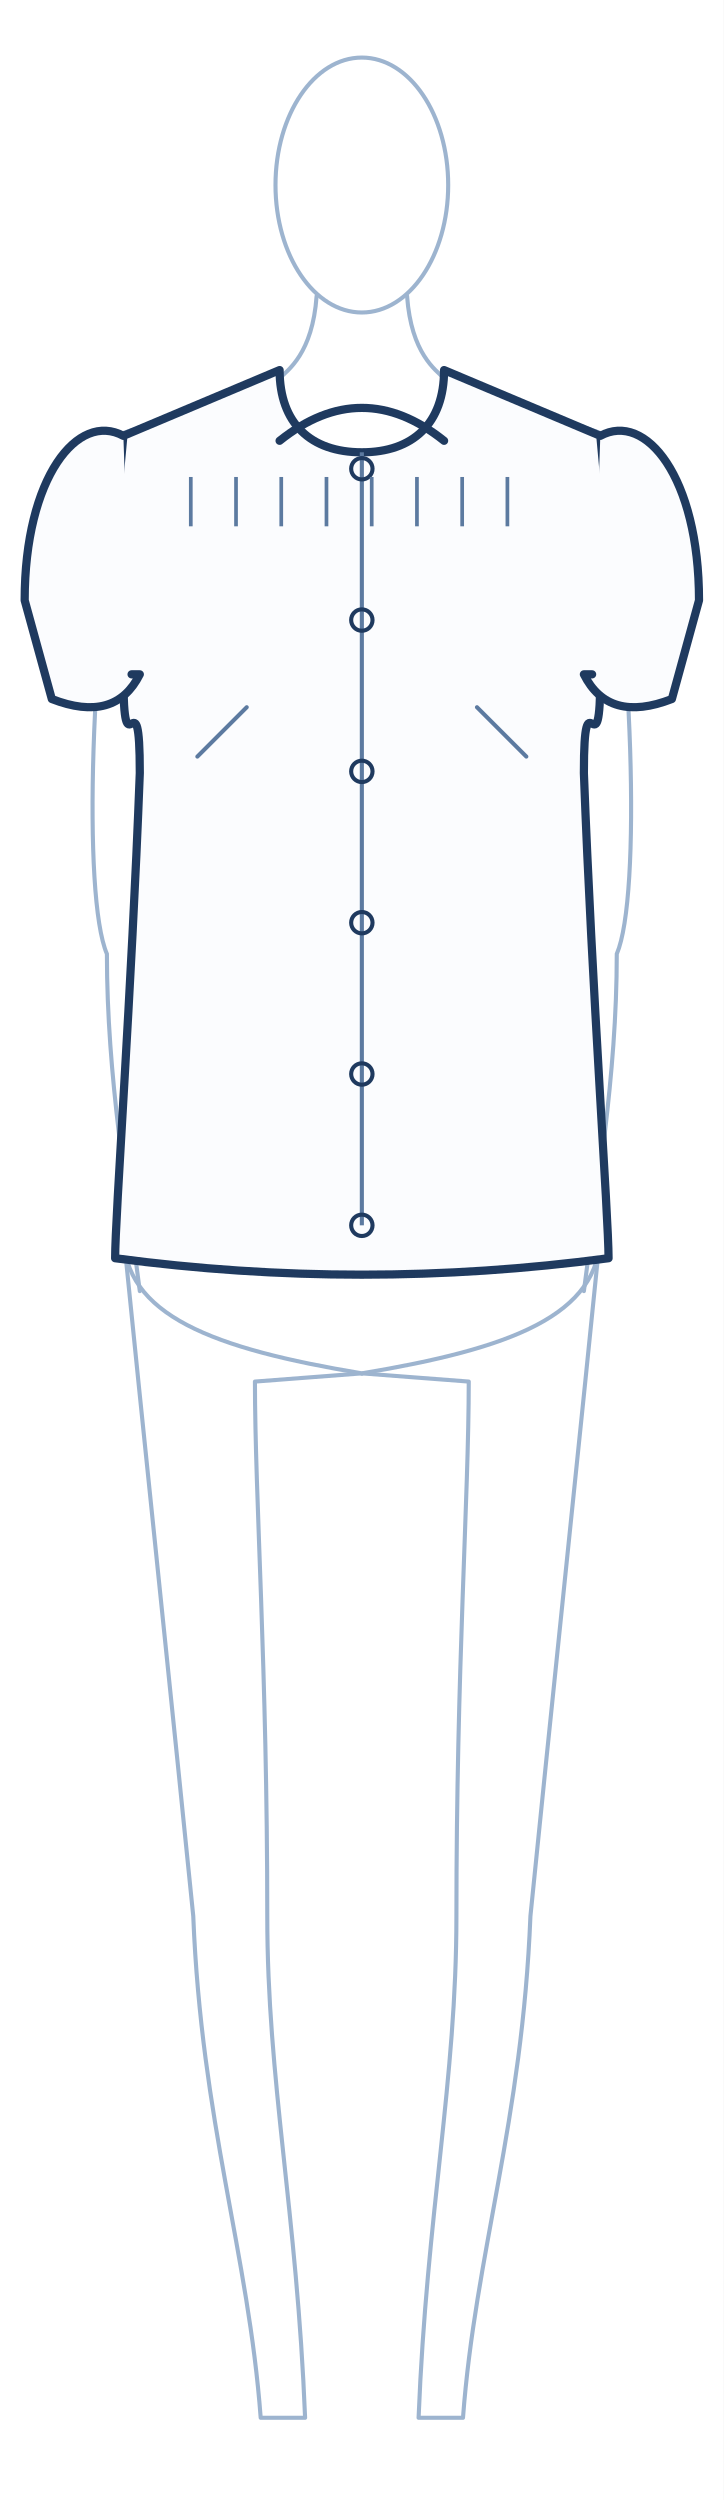
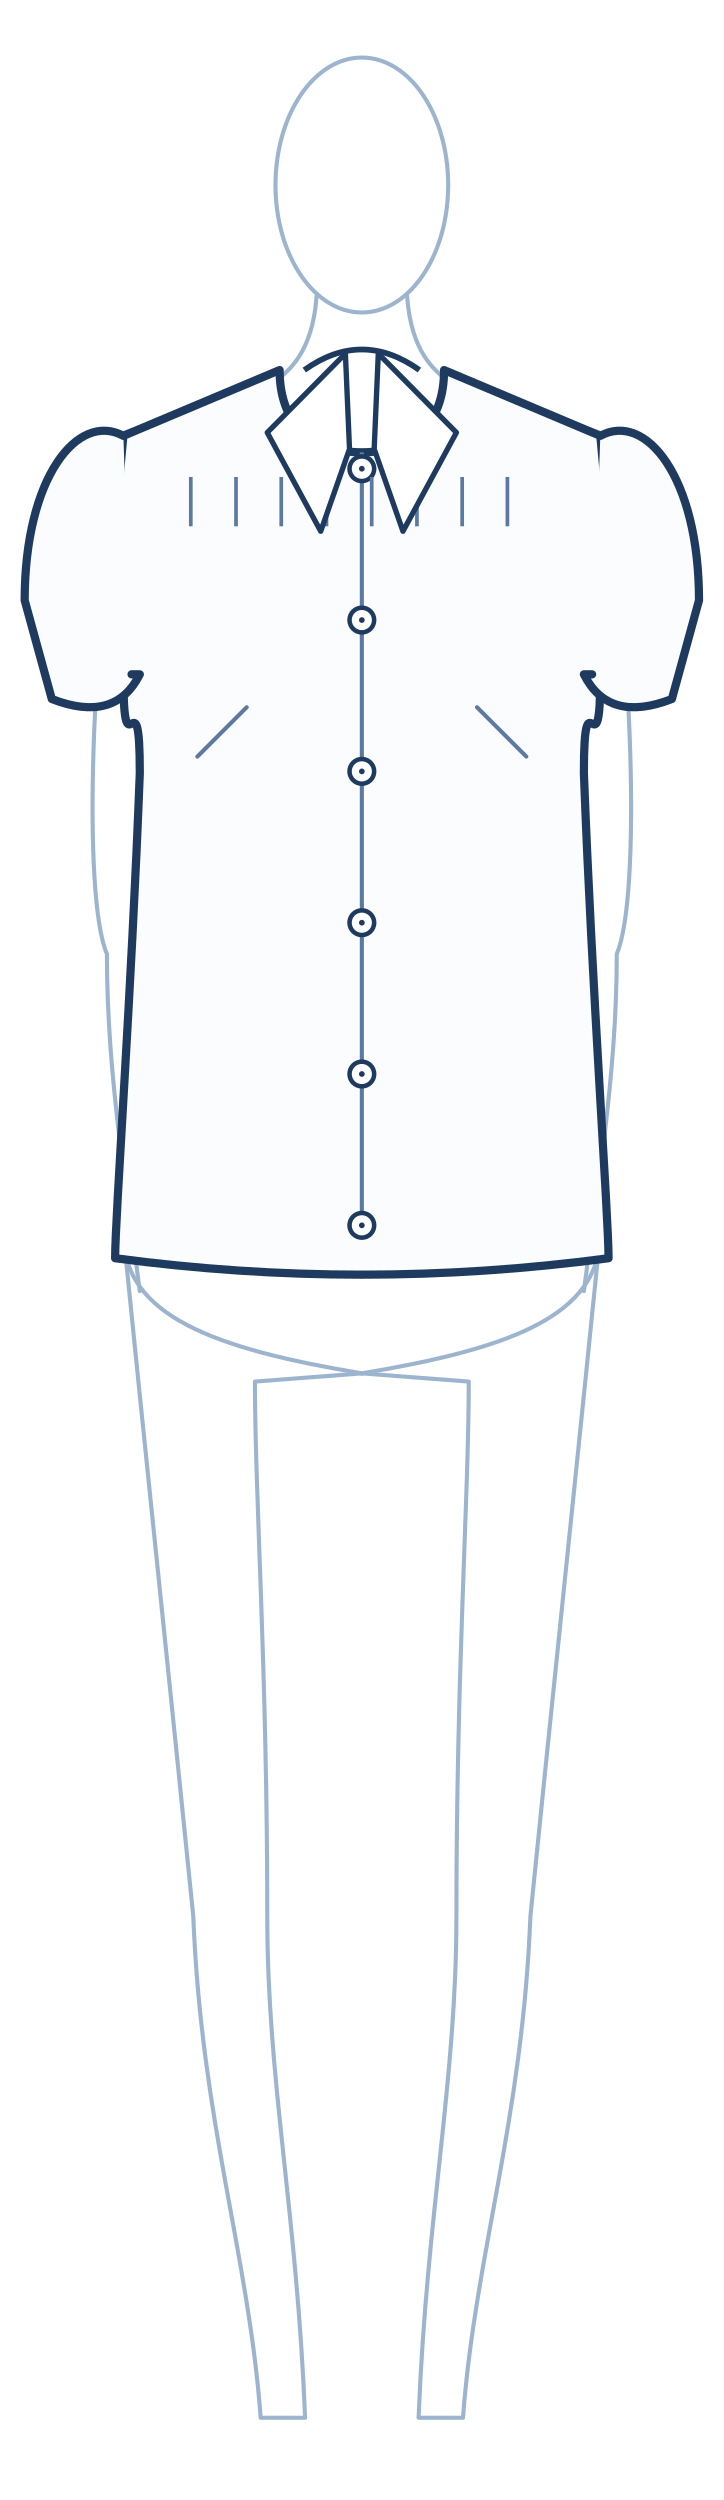
<svg xmlns="http://www.w3.org/2000/svg" viewBox="0 0 176.0 608.0" width="100%" role="img">
  <rect width="176.0" height="608.0" fill="#fff" />
  <g transform="translate(88.0 14.0)">
    <g>
      <path d="M 58.0 286.0 C 54.0 326.0 45.0 412.0 41.0 452.0 C 39.0 502.0 27.6 534.0 24.6 574.0 L 13.8 574.0 C 15.8 524.0 23.0 492.0 23.0 452.0 C 23.0 392.0 26.0 350.0 26.0 322.0 L 0 320.0" fill="#fff" stroke="#9db4cf" stroke-width="1" stroke-linejoin="round" stroke-linecap="round" />
      <g transform="scale(-1,1)">
        <path d="M 58.0 286.0 C 54.0 326.0 45.0 412.0 41.0 452.0 C 39.0 502.0 27.6 534.0 24.6 574.0 L 13.8 574.0 C 15.8 524.0 23.0 492.0 23.0 452.0 C 23.0 392.0 26.0 350.0 26.0 322.0 L 0 320.0" fill="#fff" stroke="#9db4cf" stroke-width="1" stroke-linejoin="round" stroke-linecap="round" />
      </g>
      <path d="M 20.0 78.0 L 60.0 92.0 C 60.0 116.0 56.0 130.0 52.0 150.0 C 52.0 184.0 38.0 184.0 38.0 214.0 C 38.0 244.0 58.0 252.0 58.0 286.0 C 58.0 306.0 36.0 314.0 0 320.0" fill="#fff" stroke="#9db4cf" stroke-width="1" stroke-linejoin="round" stroke-linecap="round" />
      <g transform="scale(-1,1)">
        <path d="M 20.0 78.0 L 60.0 92.0 C 60.0 116.0 56.0 130.0 52.0 150.0 C 52.0 184.0 38.0 184.0 38.0 214.0 C 38.0 244.0 58.0 252.0 58.0 286.0 C 58.0 306.0 36.0 314.0 0 320.0" fill="#fff" stroke="#9db4cf" stroke-width="1" stroke-linejoin="round" stroke-linecap="round" />
      </g>
      <path d="M 58.0 96.0 C 66.0 140.0 68.0 204.0 62.0 218.0 C 62.0 248.0 57.0 276.0 54.0 300.0" fill="none" stroke="#9db4cf" stroke-width="1" stroke-linecap="round" />
      <g transform="scale(-1,1)">
        <path d="M 58.0 96.0 C 66.0 140.0 68.0 204.0 62.0 218.0 C 62.0 248.0 57.0 276.0 54.0 300.0" fill="none" stroke="#9db4cf" stroke-width="1" stroke-linecap="round" />
      </g>
      <path d="M -11.0 58.0 C -12.0 72.0 -18.0 76.0 -20.0 78.0" fill="none" stroke="#9db4cf" stroke-width="1" stroke-linecap="round" />
      <path d="M 11.0 58.0 C 12.0 72.0 18.0 76.0 20.0 78.0" fill="none" stroke="#9db4cf" stroke-width="1" stroke-linecap="round" />
      <ellipse cx="0.0" cy="31.0" rx="21.0" ry="31.0" fill="#fff" stroke="#9db4cf" stroke-width="1" />
    </g>
    <path d="M 0 96.0 C 12.4 96.0 20.0 89.0 20.0 76.0 L 58.0 92.0 C 60.0 114.0 62.0 132.0 58.0 150.0 C 58.0 176.0 54.0 148.0 54.0 174.0 C 56.0 227.1 60.0 282.0 60.0 292.0 Q 30.0 296.0 0.0 296.0 Q -30.0 296.0 -60.0 292.0 C -60.0 282.0 -56.0 227.1 -54.0 174.0 C -54.0 148.0 -58.0 176.0 -58.0 150.0 C -62.0 132.0 -60.0 114.0 -58.0 92.0 L -20.0 76.0 C -20.0 89.0 -12.4 96.0 0.0 96.0 Z" fill="#fbfcfe" stroke="#1f3a5f" stroke-width="2" stroke-linejoin="round" stroke-linecap="round" />
    <g>
      <path d="M 58.0 92.0 C 69.0 86.0 82.0 102.0 82.0 132.0 L 75.4 156.0 Q 60.0 162.0 54.0 150.0 L 56.0 150.0 " fill="#fbfcfe" stroke="#1f3a5f" stroke-width="2" stroke-linejoin="round" stroke-linecap="round" />
      <g transform="scale(-1,1)">
        <path d="M 58.0 92.0 C 69.0 86.0 82.0 102.0 82.0 132.0 L 75.4 156.0 Q 60.0 162.0 54.0 150.0 L 56.0 150.0 " fill="#fbfcfe" stroke="#1f3a5f" stroke-width="2" stroke-linejoin="round" stroke-linecap="round" />
      </g>
    </g>
-     <path d="M -20.0 93.2 Q 0 77.2 20.0 93.2" fill="none" stroke="#1f3a5f" stroke-width="2" stroke-linecap="round" />
    <path d="M -40.0 170.0 L -28.0 158.0" fill="none" stroke="#5c7aa0" stroke-width="1" stroke-linecap="round" />
    <path d="M 40.0 170.0 L 28.0 158.0" fill="none" stroke="#5c7aa0" stroke-width="1" stroke-linecap="round" />
-     <line x1="0" y1="96.0" x2="0" y2="284.0" stroke="#5c7aa0" stroke-width="1" />
-     <circle cx="0" cy="100.0" r="2.6" fill="none" stroke="#1f3a5f" stroke-width="1" />
-     <circle cx="0" cy="136.8" r="2.6" fill="none" stroke="#1f3a5f" stroke-width="1" />
-     <circle cx="0" cy="173.6" r="2.6" fill="none" stroke="#1f3a5f" stroke-width="1" />
-     <circle cx="0" cy="210.4" r="2.6" fill="none" stroke="#1f3a5f" stroke-width="1" />
-     <circle cx="0" cy="247.2" r="2.6" fill="none" stroke="#1f3a5f" stroke-width="1" />
-     <circle cx="0" cy="284.0" r="2.6" fill="none" stroke="#1f3a5f" stroke-width="1" />
+     <line x1="0.0" y1="96.0" x2="0.0" y2="284.0" stroke="#5c7aa0" stroke-width="1" />
+     <circle cx="0.0" cy="100.0" r="3" fill="#fff" stroke="#1f3a5f" stroke-width="1.1" />
+     <circle cx="0.0" cy="100.0" r="0.7" fill="#1f3a5f" />
+     <circle cx="0.0" cy="136.8" r="3" fill="#fff" stroke="#1f3a5f" stroke-width="1.1" />
+     <circle cx="0.0" cy="136.8" r="0.7" fill="#1f3a5f" />
+     <circle cx="0.0" cy="173.6" r="3" fill="#fff" stroke="#1f3a5f" stroke-width="1.1" />
+     <circle cx="0.0" cy="173.6" r="0.7" fill="#1f3a5f" />
+     <circle cx="0.0" cy="210.4" r="3" fill="#fff" stroke="#1f3a5f" stroke-width="1.1" />
+     <circle cx="0.0" cy="210.4" r="0.7" fill="#1f3a5f" />
+     <circle cx="0.0" cy="247.2" r="3" fill="#fff" stroke="#1f3a5f" stroke-width="1.1" />
+     <circle cx="0.0" cy="247.2" r="0.7" fill="#1f3a5f" />
+     <circle cx="0.0" cy="284.0" r="3" fill="#fff" stroke="#1f3a5f" stroke-width="1.1" />
+     <circle cx="0.0" cy="284.0" r="0.7" fill="#1f3a5f" />
    <line x1="-41.6" y1="102.0" x2="-41.6" y2="114.0" stroke="#5c7aa0" stroke-width="0.9" />
    <line x1="-30.6" y1="102.0" x2="-30.6" y2="114.0" stroke="#5c7aa0" stroke-width="0.9" />
    <line x1="-19.6" y1="102.0" x2="-19.6" y2="114.0" stroke="#5c7aa0" stroke-width="0.9" />
    <line x1="-8.6" y1="102.0" x2="-8.6" y2="114.0" stroke="#5c7aa0" stroke-width="0.9" />
    <line x1="2.4" y1="102.0" x2="2.4" y2="114.0" stroke="#5c7aa0" stroke-width="0.9" />
    <line x1="13.4" y1="102.0" x2="13.4" y2="114.0" stroke="#5c7aa0" stroke-width="0.9" />
    <line x1="24.4" y1="102.0" x2="24.4" y2="114.0" stroke="#5c7aa0" stroke-width="0.9" />
    <line x1="35.4" y1="102.0" x2="35.4" y2="114.0" stroke="#5c7aa0" stroke-width="0.9" />
+     <path d="M -14.0 76.0 Q 0 66.0 14.0 76.0" fill="none" stroke="#1f3a5f" stroke-width="1.4" />
+     <path d="M -4.0 72.0 L -23.0 91.2 L -10.0 115.2 L -3.0 95.2 Z" fill="#fff" stroke="#1f3a5f" stroke-width="1.3" stroke-linejoin="round" />
+     <path d="M 4.0 72.0 L 23.0 91.2 L 10.0 115.2 L 3.0 95.2 Z" fill="#fff" stroke="#1f3a5f" stroke-width="1.3" stroke-linejoin="round" />
  </g>
</svg>
